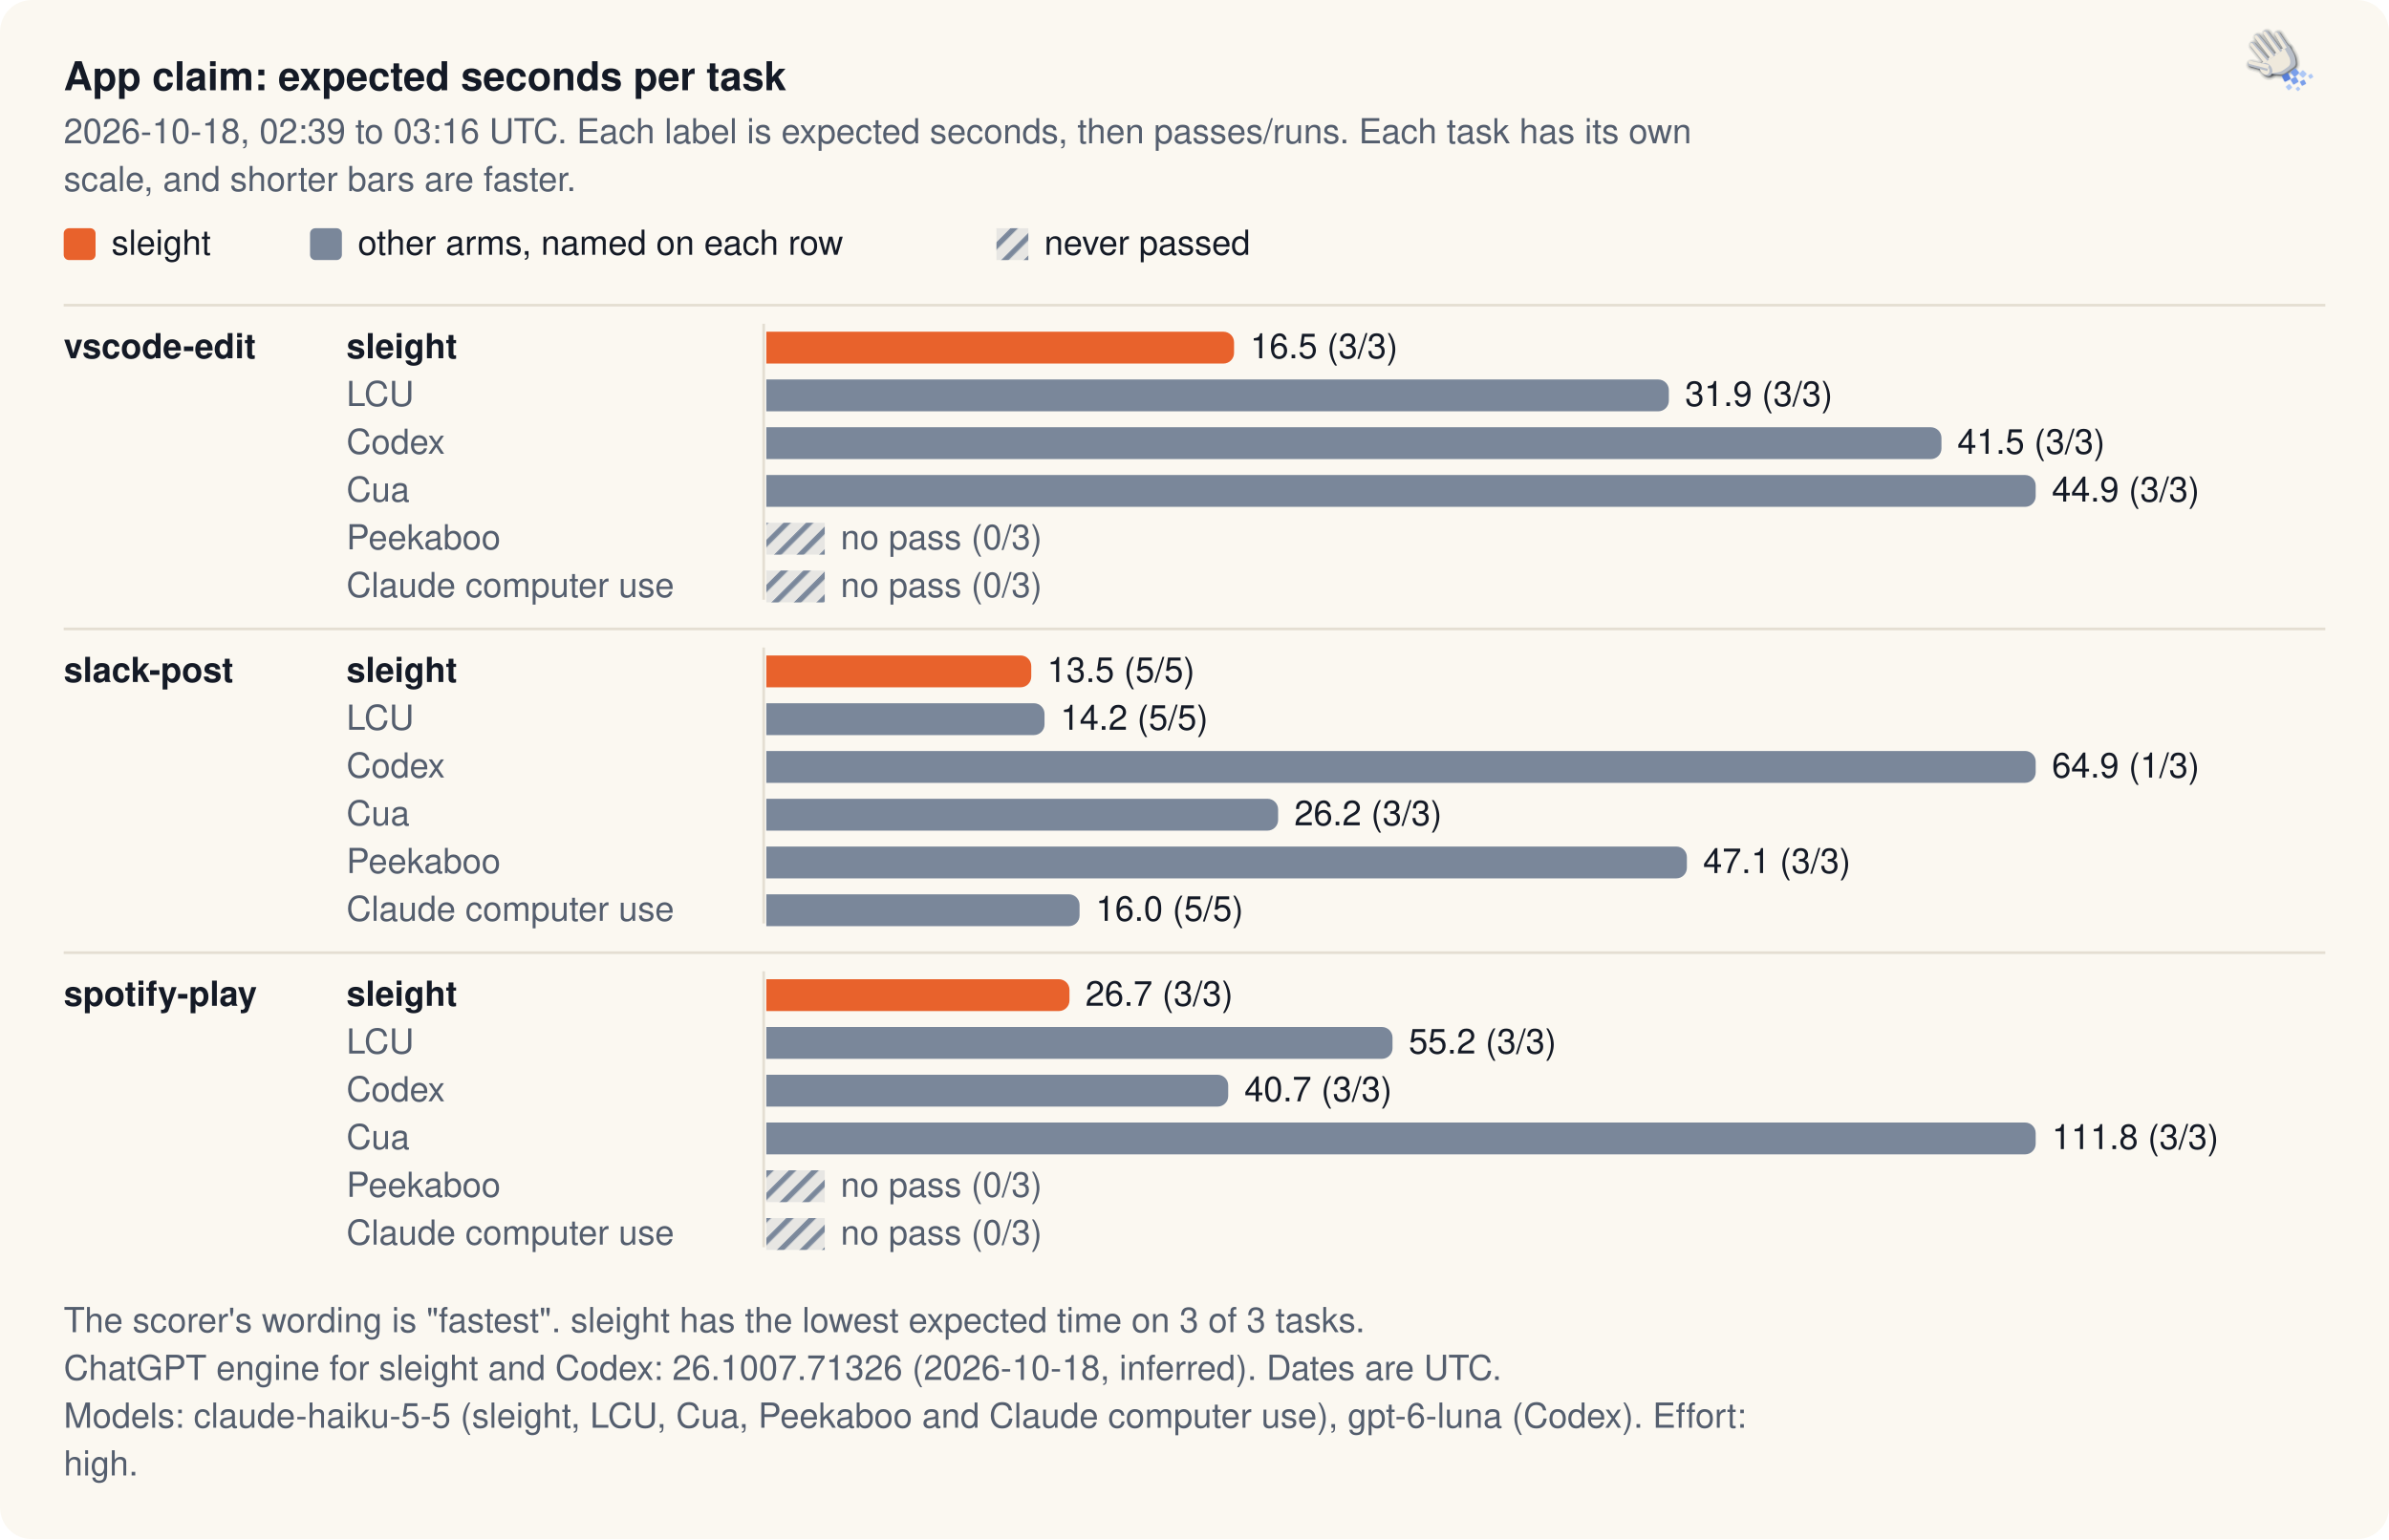
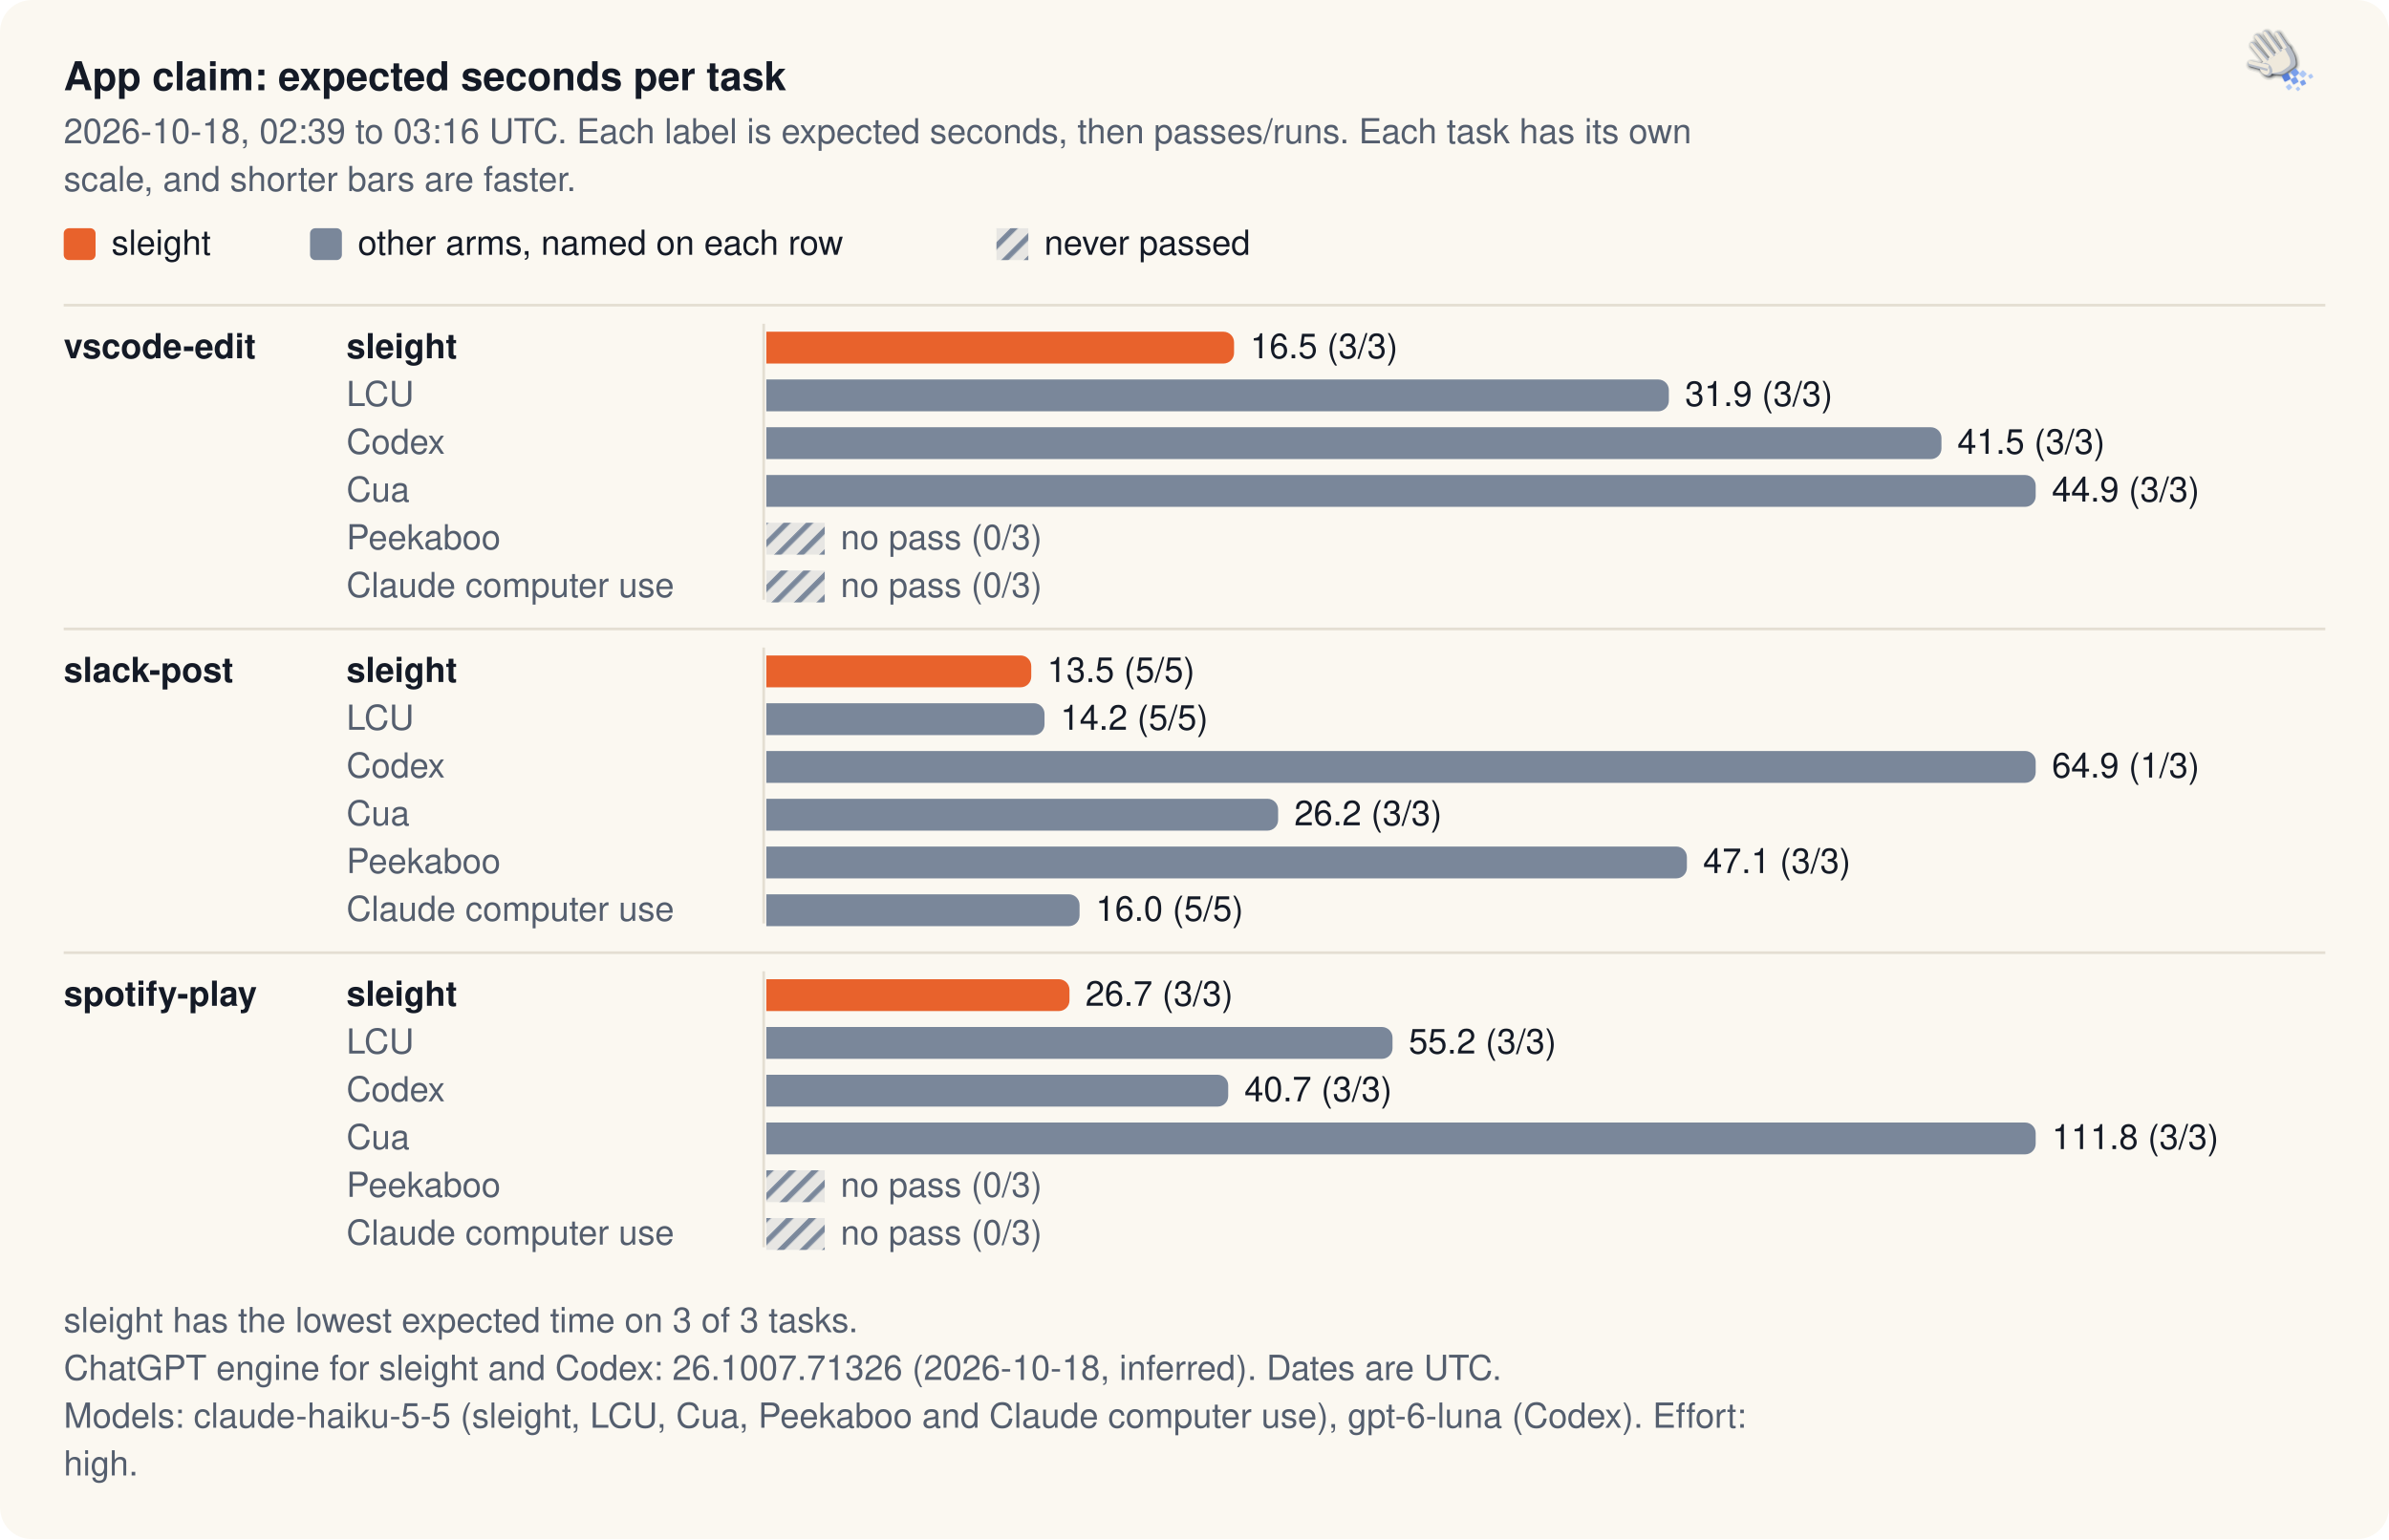
<svg xmlns="http://www.w3.org/2000/svg" viewBox="0 0 900 580" width="900" height="580" role="img" aria-labelledby="title desc">
  <style>
.bg{fill:#FBF8F1}
text{font-family:-apple-system,"Segoe UI",Helvetica,Arial,sans-serif;font-size:13px;fill:#141A26}
.t{font-size:15px;font-weight:600}
.b{font-weight:600}
.m{fill:#545E6E}
.g{stroke:#E4DED2;stroke-width:1;fill:none}
.me{fill:#E8622C}
.ot{fill:#4E79D9}
.sl{fill:#7A879A}
.hme{stroke:#E8622C}
.hot{stroke:#4E79D9}
.hsl{stroke:#7A879A}
</style>
  <defs>
    <pattern id="h-me" width="6" height="6" patternUnits="userSpaceOnUse" patternTransform="rotate(45)">
      <line class="hme" x1="1" y1="0" x2="1" y2="6" stroke-width="2" />
    </pattern>
    <pattern id="h-ot" width="6" height="6" patternUnits="userSpaceOnUse" patternTransform="rotate(45)">
      <line class="hot" x1="1" y1="0" x2="1" y2="6" stroke-width="2" />
    </pattern>
    <pattern id="h-sl" width="6" height="6" patternUnits="userSpaceOnUse" patternTransform="rotate(45)">
      <line class="hsl" x1="1" y1="0" x2="1" y2="6" stroke-width="2" />
    </pattern>
  </defs>
  <rect class="bg" width="900" height="580" rx="12" />
  <text x="24" y="34" class="t">App claim: expected seconds per task</text>
  <text x="24" y="54" class="m">2026-10-18, 02:39 to 03:16 UTC. Each label is expected seconds, then passes/runs. Each task has its own</text>
  <text x="24" y="72" class="m">scale, and shorter bars are faster.</text>
  <g transform="translate(840 8) scale(0.8)">
    <g transform="translate(0.6 0.6)">
      <g transform="translate(10 10) rotate(-35)">
        <g fill="#141A26" stroke="#141A26" fill-opacity="0.08" stroke-opacity="0.08" stroke-width="3" stroke-linejoin="round">
          <path d="M-2 12.39 Q-2.2 10.8 -0.6 10.8 L12.4 10.8 Q14 10.8 13.82 12.39 L13.48 15.41 Q13.3 17 12.56 18.42 L11.94 19.58 Q11.2 21 9.6 21 L5.2 21 Q3.6 21 2.35 20 L-0.15 18 Q-1.4 17 -1.6 15.41 Z" />
          <path d="M-3.8 14.6 A2.5 3.3 0 1 0 1.2 14.6 A2.5 3.3 0 1 0 -3.8 14.6 Z" />
          <path d="M0.83 13.52 L-5.04 7.13 A1.25 1.25 0 0 0 -6.93 8.76 L-1.43 15.48 Z" />
          <path d="M2.44 11.48 L1.3 1.09 A1.2 1.2 0 0 0 -1.09 1.3 L-0.44 11.72 Z" />
          <path d="M6.15 11.51 L5.17 -0.67 A1.2 1.2 0 0 0 2.77 -0.53 L3.25 11.69 Z" />
          <path d="M9.85 11.59 L9.51 0.29 A1.2 1.2 0 0 0 7.11 0.31 L6.95 11.61 Z" />
          <path d="M13.5 11.68 L13.68 3.81 A1.15 1.15 0 0 0 11.39 3.68 L10.7 11.52 Z" />
        </g>
        <g fill="#141A26" stroke="#141A26" fill-opacity="0.12" stroke-opacity="0.12" stroke-width="1.8" stroke-linejoin="round">
          <path d="M-2 12.39 Q-2.2 10.8 -0.6 10.8 L12.4 10.8 Q14 10.8 13.82 12.39 L13.48 15.41 Q13.3 17 12.56 18.42 L11.94 19.58 Q11.2 21 9.6 21 L5.2 21 Q3.6 21 2.35 20 L-0.15 18 Q-1.4 17 -1.6 15.41 Z" />
          <path d="M-3.8 14.6 A2.5 3.3 0 1 0 1.2 14.6 A2.5 3.3 0 1 0 -3.8 14.6 Z" />
          <path d="M0.83 13.52 L-5.04 7.13 A1.25 1.25 0 0 0 -6.93 8.76 L-1.43 15.48 Z" />
          <path d="M2.44 11.48 L1.3 1.09 A1.2 1.2 0 0 0 -1.09 1.3 L-0.44 11.72 Z" />
          <path d="M6.15 11.51 L5.17 -0.67 A1.2 1.2 0 0 0 2.77 -0.53 L3.25 11.69 Z" />
          <path d="M9.85 11.59 L9.51 0.29 A1.2 1.2 0 0 0 7.11 0.31 L6.95 11.61 Z" />
          <path d="M13.5 11.68 L13.68 3.81 A1.15 1.15 0 0 0 11.39 3.68 L10.7 11.52 Z" />
        </g>
        <g fill="#141A26" stroke="#141A26" fill-opacity="0.2" stroke-opacity="0.2" stroke-width="0.8" stroke-linejoin="round">
          <path d="M-2 12.39 Q-2.2 10.8 -0.6 10.8 L12.4 10.8 Q14 10.8 13.82 12.39 L13.48 15.41 Q13.3 17 12.56 18.42 L11.94 19.58 Q11.2 21 9.6 21 L5.2 21 Q3.6 21 2.35 20 L-0.15 18 Q-1.4 17 -1.6 15.41 Z" />
          <path d="M-3.8 14.6 A2.5 3.3 0 1 0 1.2 14.6 A2.5 3.3 0 1 0 -3.8 14.6 Z" />
          <path d="M0.83 13.52 L-5.04 7.13 A1.25 1.25 0 0 0 -6.93 8.76 L-1.43 15.48 Z" />
          <path d="M2.44 11.48 L1.3 1.09 A1.2 1.2 0 0 0 -1.09 1.3 L-0.44 11.72 Z" />
          <path d="M6.15 11.51 L5.17 -0.67 A1.2 1.2 0 0 0 2.77 -0.53 L3.25 11.69 Z" />
          <path d="M9.85 11.59 L9.51 0.29 A1.2 1.2 0 0 0 7.11 0.31 L6.95 11.61 Z" />
          <path d="M13.5 11.68 L13.68 3.81 A1.15 1.15 0 0 0 11.39 3.68 L10.7 11.52 Z" />
        </g>
      </g>
    </g>
    <g transform="translate(10 10) rotate(-35)">
      <rect x="-1.95" y="-1.95" width="3.9" height="3.9" rx="0.62" fill="#4E79D9" fill-opacity="0.2" transform="translate(4.2 23) rotate(8)" />
      <rect x="-1.6" y="-1.6" width="3.2" height="3.2" rx="0.51" fill="#4E79D9" fill-opacity="0.92" transform="translate(4.2 23) rotate(8)" />
      <rect x="-1.83" y="-1.83" width="3.66" height="3.66" rx="0.59" fill="#7299EA" fill-opacity="0.2" transform="translate(8.8 23.5) rotate(-6)" />
      <rect x="-1.5" y="-1.5" width="3" height="3" rx="0.48" fill="#7299EA" fill-opacity="0.92" transform="translate(8.8 23.5) rotate(-6)" />
      <rect x="-1.71" y="-1.71" width="3.42" height="3.42" rx="0.55" fill="#7299EA" fill-opacity="0.2" transform="translate(6.5 26.5) rotate(4)" />
      <rect x="-1.4" y="-1.4" width="2.8" height="2.8" rx="0.45" fill="#7299EA" fill-opacity="0.92" transform="translate(6.5 26.5) rotate(4)" />
      <rect x="-1.59" y="-1.59" width="3.17" height="3.17" rx="0.51" fill="#A9C4F5" fill-opacity="0.2" transform="translate(11.5 26.2) rotate(-11)" />
      <rect x="-1.3" y="-1.3" width="2.6" height="2.6" rx="0.42" fill="#A9C4F5" fill-opacity="0.92" transform="translate(11.5 26.2) rotate(-11)" />
      <rect x="-1.34" y="-1.34" width="2.68" height="2.68" rx="0.43" fill="#A9C4F5" fill-opacity="0.2" transform="translate(2.6 27.5) rotate(-4)" />
      <rect x="-1.1" y="-1.1" width="2.2" height="2.2" rx="0.35" fill="#A9C4F5" fill-opacity="0.92" transform="translate(2.6 27.5) rotate(-4)" />
      <rect x="-1.34" y="-1.34" width="2.68" height="2.68" rx="0.43" fill="#7299EA" fill-opacity="0.2" transform="translate(9.2 29.6) rotate(7)" />
      <rect x="-1.1" y="-1.1" width="2.2" height="2.2" rx="0.35" fill="#7299EA" fill-opacity="0.92" transform="translate(9.2 29.6) rotate(7)" />
      <rect x="-1.1" y="-1.1" width="2.2" height="2.2" rx="0.35" fill="#A9C4F5" fill-opacity="0.2" transform="translate(13.9 29.2) rotate(3)" />
      <rect x="-0.9" y="-0.9" width="1.8" height="1.8" rx="0.29" fill="#A9C4F5" fill-opacity="0.92" transform="translate(13.9 29.2) rotate(3)" />
      <rect x="-0.98" y="-0.98" width="1.95" height="1.95" rx="0.31" fill="#A9C4F5" fill-opacity="0.2" transform="translate(5.6 30.6) rotate(-8)" />
      <rect x="-0.8" y="-0.8" width="1.6" height="1.6" rx="0.26" fill="#A9C4F5" fill-opacity="0.92" transform="translate(5.6 30.6) rotate(-8)" />
    </g>
    <g transform="translate(10 10) rotate(-35)">
      <path d="M-2 12.39 Q-2.2 10.8 -0.6 10.8 L12.4 10.8 Q14 10.8 13.82 12.39 L13.48 15.41 Q13.3 17 12.56 18.42 L11.94 19.58 Q11.2 21 9.6 21 L5.2 21 Q3.6 21 2.35 20 L-0.15 18 Q-1.4 17 -1.6 15.41 Z" fill="#B9BFC9" />
      <path d="M-2.02 12.19 Q-2.2 10.8 -0.8 10.8 L10 10.8 Q11.4 10.8 11.24 12.19 L10.86 15.61 Q10.7 17 9.89 18.14 L9.81 18.26 Q9 19.4 7.6 19.4 L5 19.4 Q3.6 19.4 2.34 18.79 L-0.14 17.61 Q-1.4 17 -1.58 15.61 Z" fill="#EFE9DC" />
      <path d="M-3.8 14.6 A2.5 3.3 0 1 0 1.2 14.6 A2.5 3.3 0 1 0 -3.8 14.6 Z" fill="#B9BFC9" />
      <path d="M-4 14 A2 2.8 0 1 0 0 14 A2 2.8 0 1 0 -4 14 Z" fill="#EFE9DC" />
      <path d="M0.83 13.52 L-5.04 7.13 A1.25 1.25 0 0 0 -6.93 8.76 L-1.43 15.48 Z" fill="#B9BFC9" />
      <path d="M0.83 13.51 L-5.21 6.91 A0.78 0.78 0 0 0 -6.38 7.93 L-0.57 14.74 Z" fill="#EFE9DC" />
      <path d="M2.44 11.48 L1.3 1.09 A1.2 1.2 0 0 0 -1.09 1.3 L-0.44 11.72 Z" fill="#B9BFC9" />
      <path d="M1.35 11.58 L0.36 0.91 A0.74 0.74 0 0 0 -1.12 1.03 L-0.45 11.72 Z" fill="#EFE9DC" />
      <path d="M6.15 11.51 L5.17 -0.67 A1.2 1.2 0 0 0 2.77 -0.53 L3.25 11.69 Z" fill="#B9BFC9" />
      <path d="M5.05 11.59 L4.24 -0.88 A0.74 0.74 0 0 0 2.75 -0.8 L3.25 11.68 Z" fill="#EFE9DC" />
      <path d="M9.85 11.59 L9.51 0.29 A1.2 1.2 0 0 0 7.11 0.31 L6.95 11.61 Z" fill="#B9BFC9" />
      <path d="M8.75 11.6 L8.59 0.04 A0.74 0.74 0 0 0 7.1 0.04 L6.95 11.6 Z" fill="#EFE9DC" />
      <path d="M13.5 11.68 L13.68 3.81 A1.15 1.15 0 0 0 11.39 3.68 L10.7 11.52 Z" fill="#B9BFC9" />
      <path d="M12.43 11.63 L12.82 3.52 A0.71 0.71 0 0 0 11.39 3.42 L10.7 11.51 Z" fill="#EFE9DC" />
    </g>
  </g>
  <rect class="me" x="24" y="86" width="12" height="12" rx="2" />
  <text x="42" y="96">sleight</text>
  <rect class="sl" x="116.8" y="86" width="12" height="12" rx="2" />
  <text x="134.8" y="96">other arms, named on each row</text>
  <rect class="sl" fill-opacity="0.16" x="375.4" y="86" width="12" height="12" />
  <rect fill="url(#h-sl)" x="375.4" y="86" width="12" height="12" />
  <text x="393.4" y="96">never passed</text>
  <line class="g" x1="24" y1="115" x2="876" y2="115" />
  <text x="24" y="135" class="b">vscode-edit</text>
  <line class="g" x1="287.7" y1="122" x2="287.7" y2="226" />
  <text x="130.5" y="135" class="b">sleight</text>
  <path class="me" d="M288.7 125h172.2a4 4 0 0 1 4 4v4a4 4 0 0 1 -4 4h-172.2z" />
  <text x="471" y="135" data-task="vscode-edit" data-arm="sleight" data-kind="cell" data-section="main">16.5 (3/3)</text>
  <text x="130.5" y="153" class="m">LCU</text>
  <path class="sl" d="M288.7 143h336a4 4 0 0 1 4 4v4a4 4 0 0 1 -4 4h-336z" />
  <text x="634.8" y="153" data-task="vscode-edit" data-arm="lcu" data-kind="cell" data-section="main">31.9 (3/3)</text>
  <text x="130.5" y="171" class="m">Codex</text>
  <path class="sl" d="M288.7 161h438.7a4 4 0 0 1 4 4v4a4 4 0 0 1 -4 4h-438.7z" />
  <text x="737.4" y="171" data-task="vscode-edit" data-arm="codex" data-kind="cell" data-section="main">41.5 (3/3)</text>
  <text x="130.5" y="189" class="m">Cua</text>
  <path class="sl" d="M288.7 179h474.2a4 4 0 0 1 4 4v4a4 4 0 0 1 -4 4h-474.2z" />
  <text x="773" y="189" data-task="vscode-edit" data-arm="cua" data-kind="cell" data-section="main">44.9 (3/3)</text>
  <text x="130.5" y="207" class="m">Peekaboo</text>
  <rect class="sl" fill-opacity="0.16" x="288.7" y="197" width="22" height="12" />
  <rect fill="url(#h-sl)" x="288.7" y="197" width="22" height="12" />
  <text x="316.7" y="207" class="m" data-task="vscode-edit" data-arm="peekaboo" data-kind="cell" data-section="main">no pass (0/3)</text>
  <text x="130.5" y="225" class="m">Claude computer use</text>
  <rect class="sl" fill-opacity="0.16" x="288.7" y="215" width="22" height="12" />
  <rect fill="url(#h-sl)" x="288.7" y="215" width="22" height="12" />
  <text x="316.7" y="225" class="m" data-task="vscode-edit" data-arm="claude-cu" data-kind="cell" data-section="main">no pass (0/3)</text>
  <line class="g" x1="24" y1="237" x2="876" y2="237" />
  <text x="24" y="257" class="b">slack-post</text>
  <line class="g" x1="287.7" y1="244" x2="287.7" y2="348" />
  <text x="130.5" y="257" class="b">sleight</text>
  <path class="me" d="M288.7 247h95.8a4 4 0 0 1 4 4v4a4 4 0 0 1 -4 4h-95.8z" />
  <text x="394.5" y="257" data-task="slack-post" data-arm="sleight" data-kind="cell" data-section="main">13.5 (5/5)</text>
  <text x="130.5" y="275" class="m">LCU</text>
  <path class="sl" d="M288.7 265h100.8a4 4 0 0 1 4 4v4a4 4 0 0 1 -4 4h-100.8z" />
  <text x="399.5" y="275" data-task="slack-post" data-arm="lcu" data-kind="cell" data-section="main">14.2 (5/5)</text>
  <text x="130.5" y="293" class="m">Codex</text>
  <path class="sl" d="M288.7 283h474.2a4 4 0 0 1 4 4v4a4 4 0 0 1 -4 4h-474.2z" />
  <text x="773" y="293" data-task="slack-post" data-arm="codex" data-kind="cell" data-section="main">64.9 (1/3)</text>
  <text x="130.5" y="311" class="m">Cua</text>
  <path class="sl" d="M288.7 301h188.8a4 4 0 0 1 4 4v4a4 4 0 0 1 -4 4h-188.8z" />
  <text x="487.6" y="311" data-task="slack-post" data-arm="cua" data-kind="cell" data-section="main">26.2 (3/3)</text>
  <text x="130.5" y="329" class="m">Peekaboo</text>
  <path class="sl" d="M288.7 319h342.8a4 4 0 0 1 4 4v4a4 4 0 0 1 -4 4h-342.8z" />
  <text x="641.6" y="329" data-task="slack-post" data-arm="peekaboo" data-kind="cell" data-section="main">47.1 (3/3)</text>
  <text x="130.5" y="347" class="m">Claude computer use</text>
  <path class="sl" d="M288.7 337h114a4 4 0 0 1 4 4v4a4 4 0 0 1 -4 4h-114z" />
  <text x="412.8" y="347" data-task="slack-post" data-arm="claude-cu" data-kind="cell" data-section="main">16.0 (5/5)</text>
  <line class="g" x1="24" y1="359" x2="876" y2="359" />
  <text x="24" y="379" class="b">spotify-play</text>
  <line class="g" x1="287.7" y1="366" x2="287.7" y2="470" />
  <text x="130.5" y="379" class="b">sleight</text>
  <path class="me" d="M288.7 369h110.2a4 4 0 0 1 4 4v4a4 4 0 0 1 -4 4h-110.2z" />
  <text x="408.9" y="379" data-task="spotify-play" data-arm="sleight" data-kind="cell" data-section="main">26.7 (3/3)</text>
  <text x="130.5" y="397" class="m">LCU</text>
  <path class="sl" d="M288.7 387h231.9a4 4 0 0 1 4 4v4a4 4 0 0 1 -4 4h-231.9z" />
  <text x="530.7" y="397" data-task="spotify-play" data-arm="lcu" data-kind="cell" data-section="main">55.2 (3/3)</text>
  <text x="130.5" y="415" class="m">Codex</text>
  <path class="sl" d="M288.7 405h170a4 4 0 0 1 4 4v4a4 4 0 0 1 -4 4h-170z" />
  <text x="468.8" y="415" data-task="spotify-play" data-arm="codex" data-kind="cell" data-section="main">40.7 (3/3)</text>
  <text x="130.5" y="433" class="m">Cua</text>
  <path class="sl" d="M288.7 423h474.2a4 4 0 0 1 4 4v4a4 4 0 0 1 -4 4h-474.2z" />
  <text x="773" y="433" data-task="spotify-play" data-arm="cua" data-kind="cell" data-section="main">111.8 (3/3)</text>
  <text x="130.5" y="451" class="m">Peekaboo</text>
  <rect class="sl" fill-opacity="0.16" x="288.7" y="441" width="22" height="12" />
  <rect fill="url(#h-sl)" x="288.7" y="441" width="22" height="12" />
  <text x="316.7" y="451" class="m" data-task="spotify-play" data-arm="peekaboo" data-kind="cell" data-section="main">no pass (0/3)</text>
  <text x="130.5" y="469" class="m">Claude computer use</text>
  <rect class="sl" fill-opacity="0.16" x="288.7" y="459" width="22" height="12" />
  <rect fill="url(#h-sl)" x="288.7" y="459" width="22" height="12" />
  <text x="316.7" y="469" class="m" data-task="spotify-play" data-arm="claude-cu" data-kind="cell" data-section="main">no pass (0/3)</text>
-   <text x="24" y="502" class="m">The scorer's wording is "fastest". sleight has the lowest expected time on 3 of 3 tasks.</text>
+   <text x="24" y="502" class="m">sleight has the lowest expected time on 3 of 3 tasks.</text>
  <text x="24" y="520" class="m">ChatGPT engine for sleight and Codex: 26.1007.71326 (2026-10-18, inferred). Dates are UTC.</text>
  <text x="24" y="538" class="m">Models: claude-haiku-5-5 (sleight, LCU, Cua, Peekaboo and Claude computer use), gpt-6-luna (Codex). Effort:</text>
  <text x="24" y="556" class="m">high.</text>
</svg>
